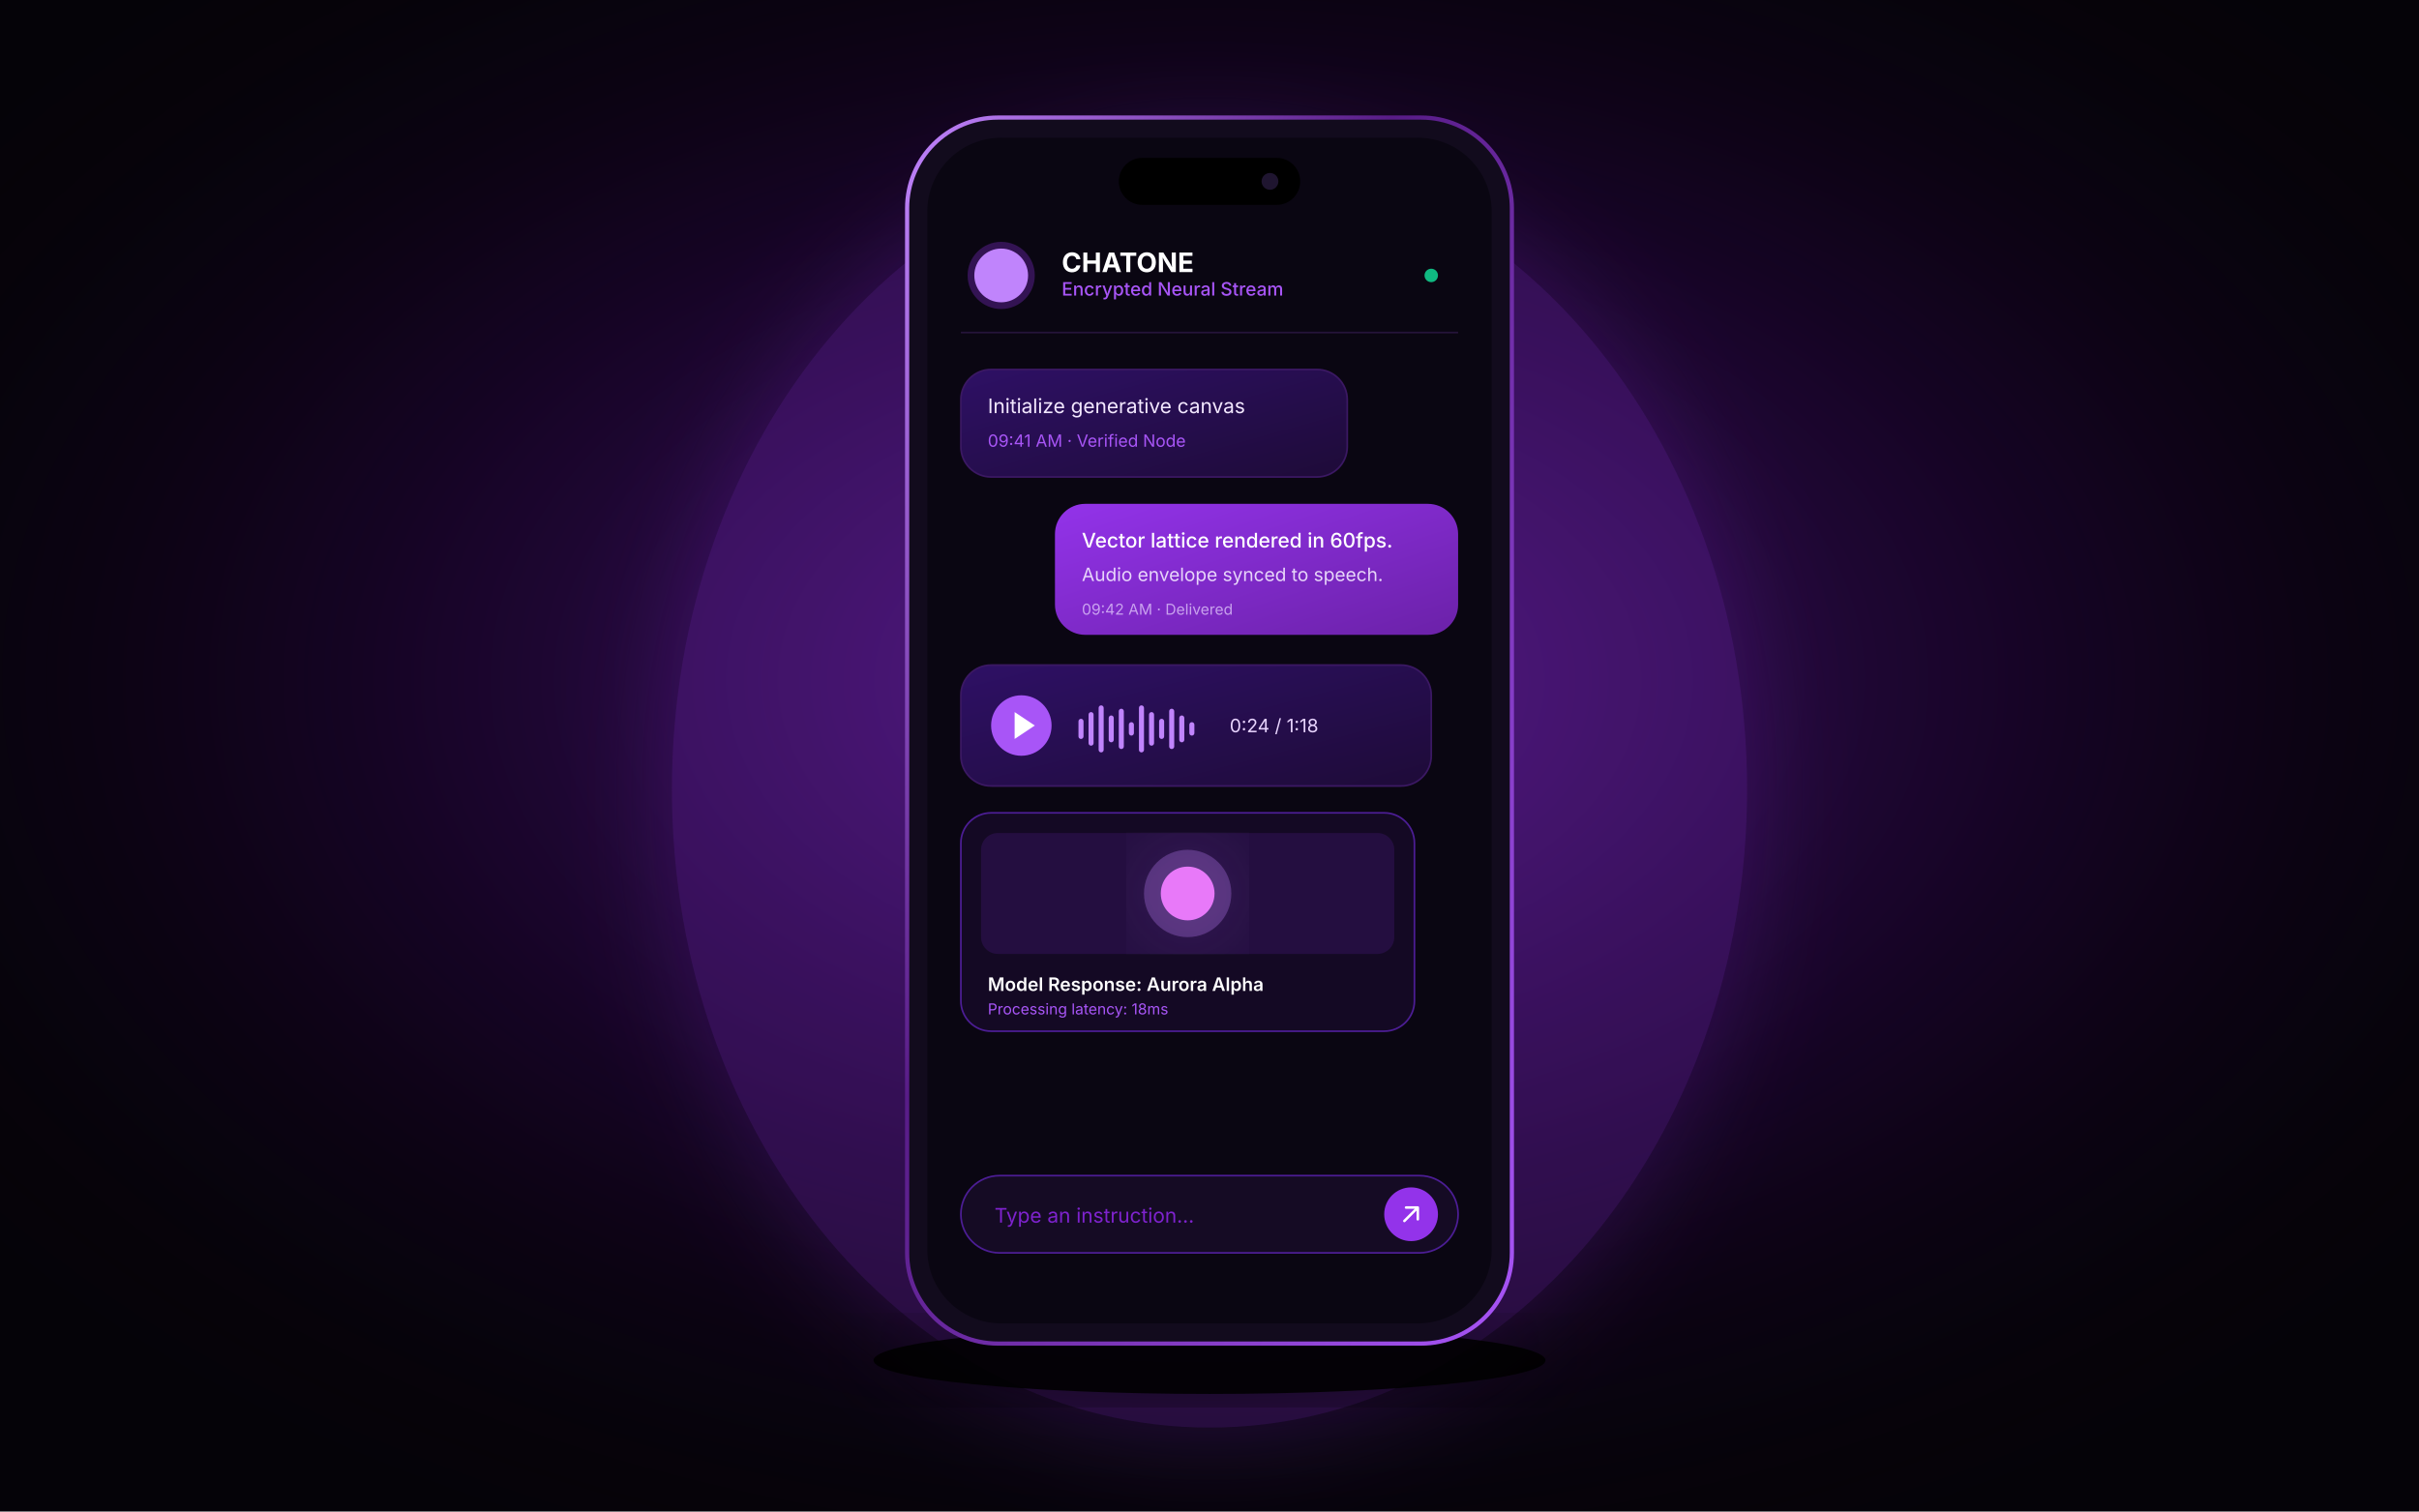
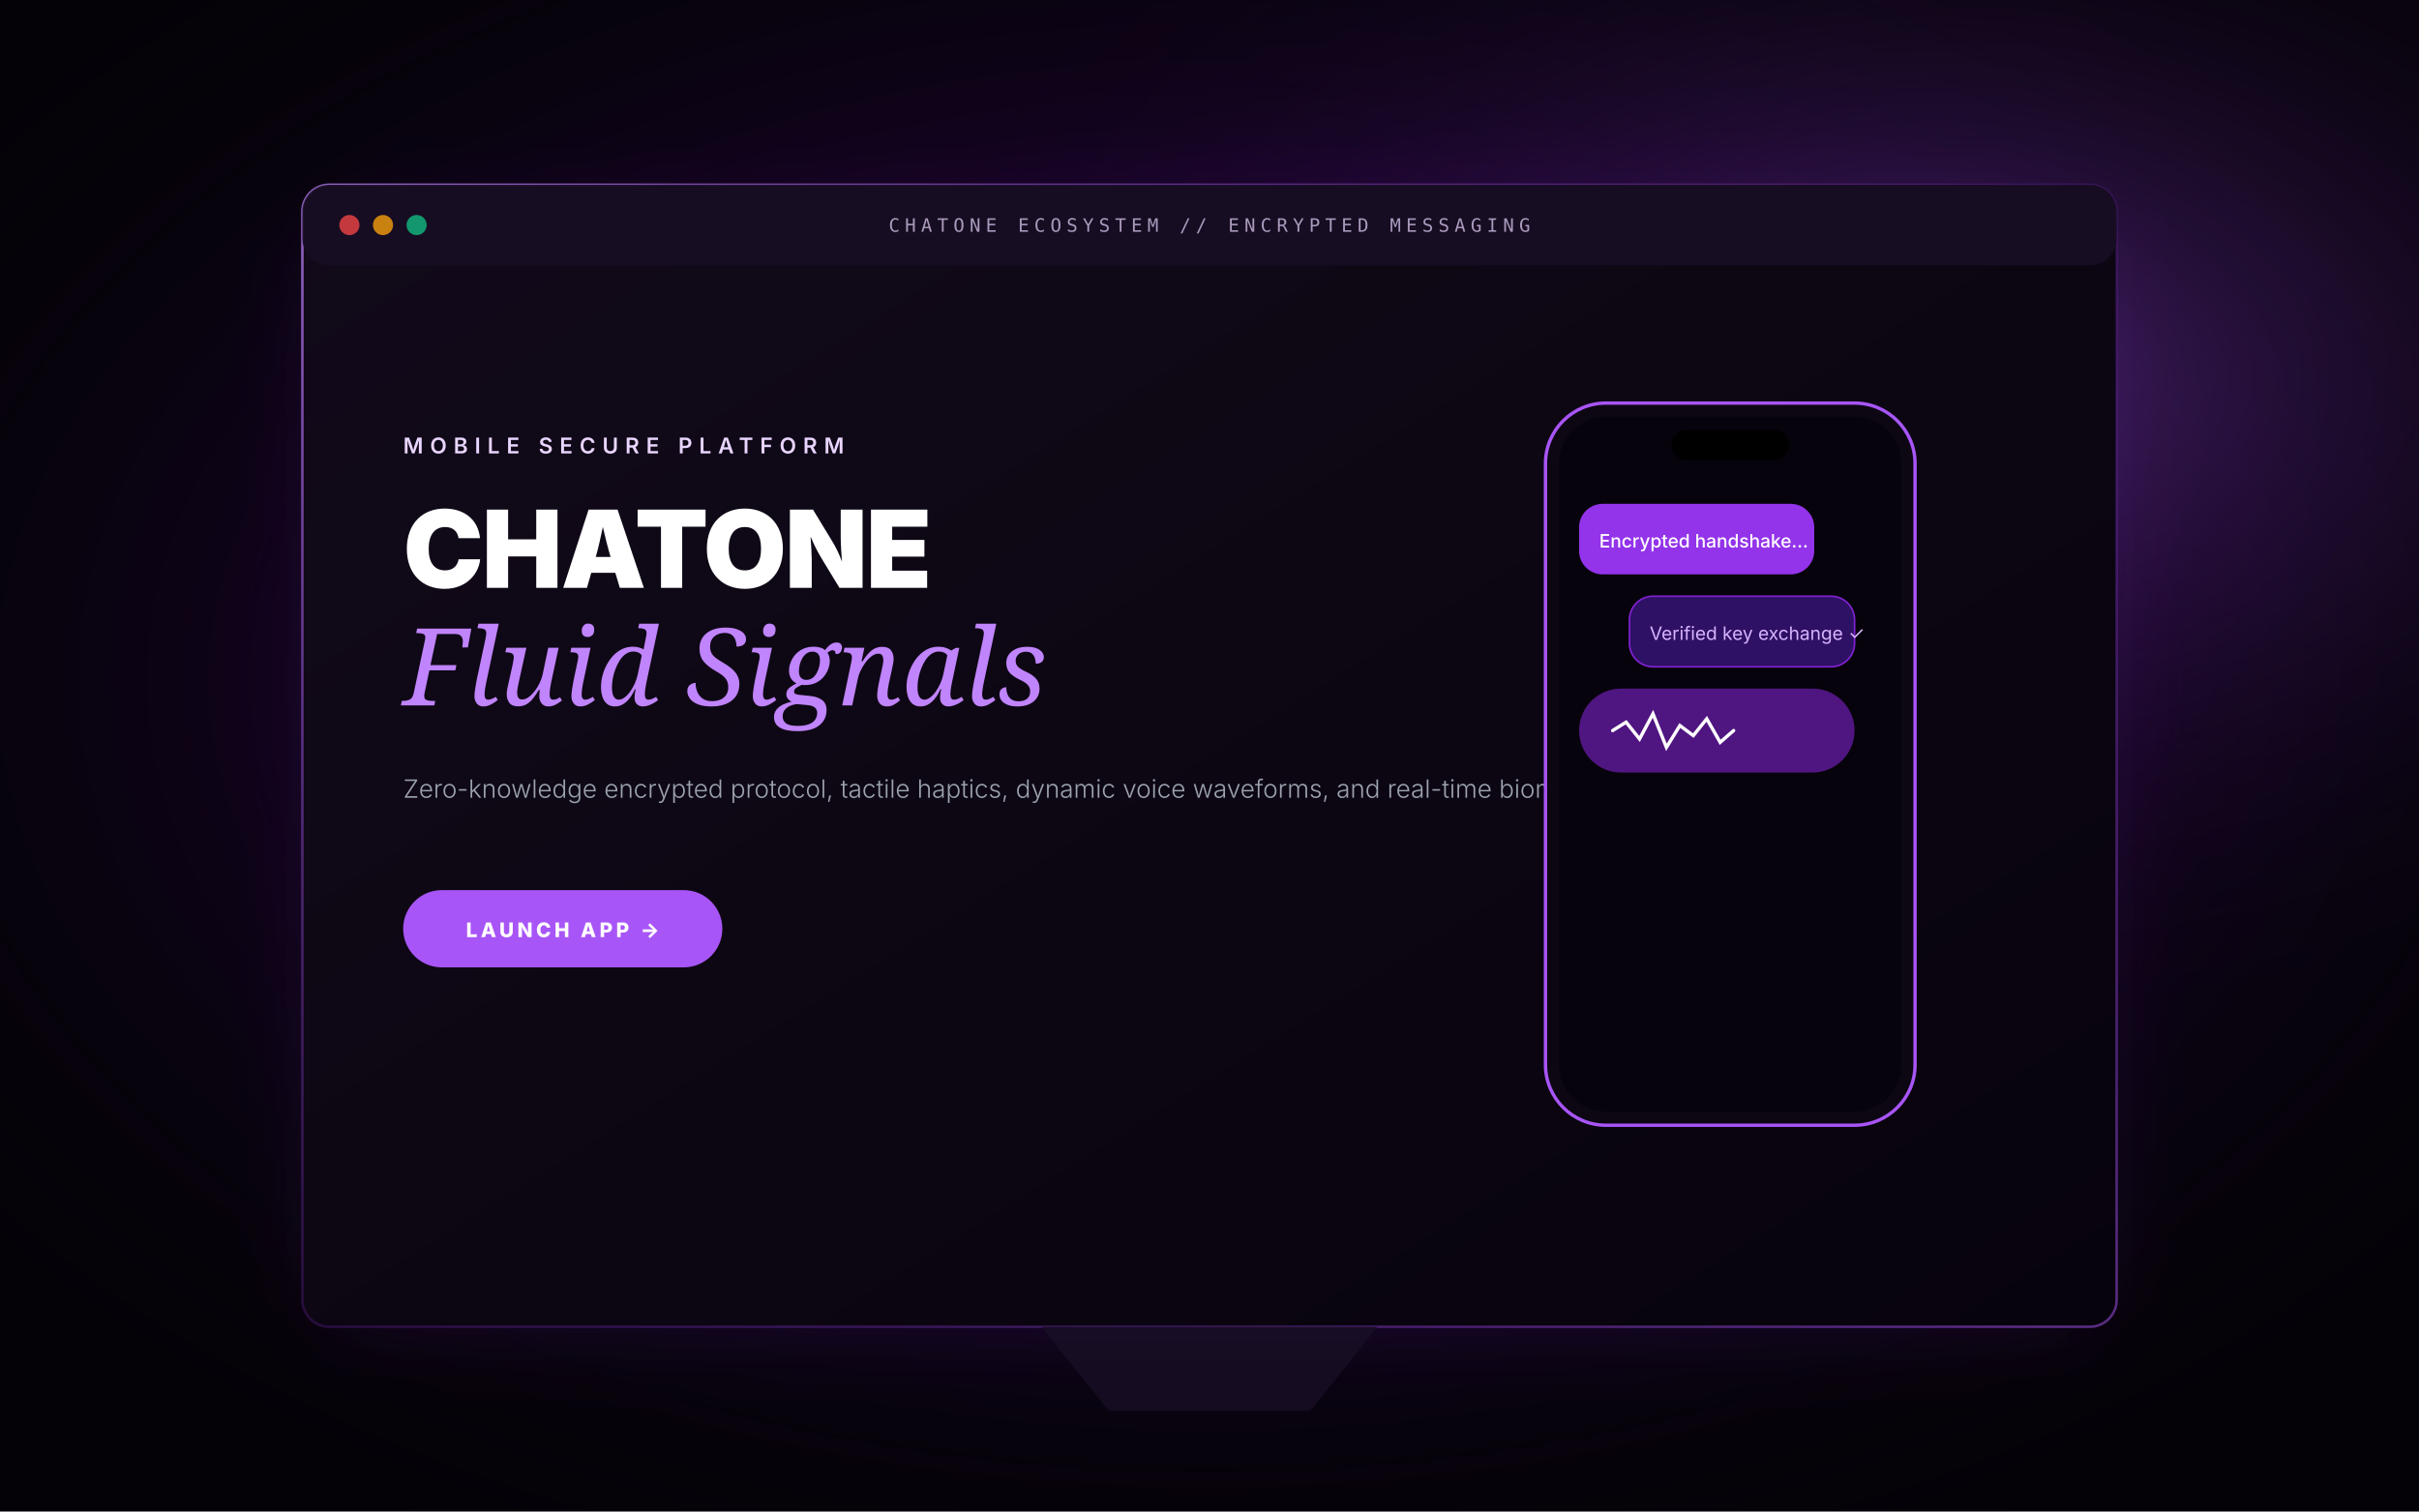
<svg xmlns="http://www.w3.org/2000/svg" width="1440" height="900" viewBox="0 0 1440 900" fill="none">
  <defs>
    <radialGradient id="ch_amb_purple" cx="50%" cy="45%" r="65%">
-       <stop offset="0%" stop-color="#7E22CE" stop-opacity="0.55" />
-       <stop offset="50%" stop-color="#3B0764" stop-opacity="0.35" />
+       <stop offset="0%" stop-color="#7E22CE" stop-opacity="0.5" />
+       <stop offset="50%" stop-color="#3B0764" stop-opacity="0.32" />
      <stop offset="100%" stop-color="#040206" stop-opacity="0" />
    </radialGradient>
-     <linearGradient id="ch_phone_border" x1="0%" y1="0%" x2="100%" y2="100%">
-       <stop offset="0%" stop-color="#C084FC" />
-       <stop offset="40%" stop-color="#581C87" />
-       <stop offset="100%" stop-color="#A855F7" />
+     <radialGradient id="ch_amb_violet" cx="80%" cy="25%" r="45%">
+       <stop offset="0%" stop-color="#A855F7" stop-opacity="0.35" />
+       <stop offset="60%" stop-color="#581C87" stop-opacity="0.1" />
+       <stop offset="100%" stop-color="transparent" />
+     </radialGradient>
+     <linearGradient id="ch_card_bg" x1="0%" y1="0%" x2="100%" y2="100%">
+       <stop offset="0%" stop-color="#120A1A" />
+       <stop offset="100%" stop-color="#07030C" />
    </linearGradient>
-     <linearGradient id="ch_bubble_grad1" x1="0%" y1="0%" x2="100%" y2="100%">
-       <stop offset="0%" stop-color="#9333EA" />
-       <stop offset="100%" stop-color="#6B21A8" />
-     </linearGradient>
-     <linearGradient id="ch_bubble_grad2" x1="0%" y1="0%" x2="100%" y2="100%">
-       <stop offset="0%" stop-color="#2E1065" />
-       <stop offset="100%" stop-color="#1E0B38" />
+     <linearGradient id="ch_border_glow" x1="0%" y1="0%" x2="100%" y2="100%">
+       <stop offset="0%" stop-color="#C084FC" stop-opacity="0.75" />
+       <stop offset="50%" stop-color="#6B21A8" stop-opacity="0.3" />
+       <stop offset="100%" stop-color="#A855F7" stop-opacity="0.5" />
    </linearGradient>
    <filter id="ch_glow" x="-20%" y="-20%" width="140%" height="140%">
-       <feGaussianBlur stdDeviation="32" result="blur" />
+       <feGaussianBlur stdDeviation="28" result="blur" />
      <feComposite in="SourceGraphic" in2="blur" operator="over" />
    </filter>
  </defs>
-   <rect width="1440" height="900" fill="#050308" />
+   <rect width="1440" height="900" fill="#040207" />
  <rect width="1440" height="900" fill="url(#ch_amb_purple)" />
-   <g transform="translate(540, 70)">
-     <ellipse cx="180" cy="400" rx="320" ry="380" fill="#9333EA" opacity="0.22" filter="url(#ch_glow)" />
-     <ellipse cx="180" cy="740" rx="200" ry="20" fill="#000000" opacity="0.9" filter="url(#ch_glow)" />
-     <rect x="0" y="0" width="360" height="730" rx="54" fill="#120B1D" stroke="url(#ch_phone_border)" stroke-width="2.5" />
-     <rect x="12" y="12" width="336" height="706" rx="44" fill="#0A0612" />
-     <rect x="126" y="24" width="108" height="28" rx="14" fill="#000000" />
-     <circle cx="216" cy="38" r="5" fill="#1F1530" />
-     <g transform="translate(32, 70)">
-       <g>
-         <circle cx="24" cy="24" r="20" fill="#9333EA" fill-opacity="0.3" />
-         <circle cx="24" cy="24" r="16" fill="#C084FC" />
-         <text x="60" y="22" fill="#FFFFFF" font-family="-apple-system, sans-serif" font-size="16" font-weight="700">CHATONE</text>
-         <text x="60" y="36" fill="#A855F7" font-family="-apple-system, sans-serif" font-size="11" font-weight="500">Encrypted Neural Stream</text>
-         <circle cx="280" cy="24" r="4" fill="#10B981" />
-       </g>
-       <line x1="0" y1="58" x2="296" y2="58" stroke="#25143A" stroke-width="1" />
-       <g transform="translate(0, 80)">
-         <rect x="0" y="0" width="230" height="64" rx="18" fill="url(#ch_bubble_grad2)" stroke="#3B1863" stroke-width="1" />
-         <text x="16" y="26" fill="#F3E8FF" font-family="-apple-system, sans-serif" font-size="12" font-weight="400">Initialize generative canvas</text>
-         <text x="16" y="46" fill="#A855F7" font-family="-apple-system, sans-serif" font-size="10">09:41 AM · Verified Node</text>
-         <g transform="translate(56, 80)">
-           <rect x="0" y="0" width="240" height="78" rx="18" fill="url(#ch_bubble_grad1)" />
-           <text x="16" y="26" fill="#FFFFFF" font-family="-apple-system, sans-serif" font-size="12" font-weight="500">Vector lattice rendered in 60fps.</text>
-           <text x="16" y="46" fill="#F3E8FF" font-family="-apple-system, sans-serif" font-size="11" opacity="0.9">Audio envelope synced to speech.</text>
-           <text x="16" y="66" fill="#E9D5FF" font-family="-apple-system, sans-serif" font-size="9" opacity="0.7">09:42 AM · Delivered</text>
-         </g>
-         <g transform="translate(0, 176)">
-           <rect x="0" y="0" width="280" height="72" rx="18" fill="url(#ch_bubble_grad2)" stroke="#3B1863" stroke-width="1" />
-           <circle cx="36" cy="36" r="18" fill="#A855F7" />
-           <polygon points="32,28 44,36 32,44" fill="#FFFFFF" />
-           <g transform="translate(70, 24)" fill="#C084FC">
-             <rect x="0" y="8" width="3" height="12" rx="1.5" />
-             <rect x="6" y="4" width="3" height="20" rx="1.5" />
-             <rect x="12" y="0" width="3" height="28" rx="1.5" />
-             <rect x="18" y="6" width="3" height="16" rx="1.5" />
-             <rect x="24" y="2" width="3" height="24" rx="1.5" />
-             <rect x="30" y="10" width="3" height="8" rx="1.5" />
-             <rect x="36" y="0" width="3" height="28" rx="1.5" />
-             <rect x="42" y="4" width="3" height="20" rx="1.5" />
-             <rect x="48" y="8" width="3" height="12" rx="1.5" />
-             <rect x="54" y="2" width="3" height="24" rx="1.5" />
-             <rect x="60" y="6" width="3" height="16" rx="1.5" />
-             <rect x="66" y="10" width="3" height="8" rx="1.5" />
-           </g>
-           <text x="160" y="40" fill="#E9D5FF" font-family="-apple-system, sans-serif" font-size="11">0:24 / 1:18</text>
-         </g>
-         <g transform="translate(0, 264)">
-           <rect x="0" y="0" width="270" height="130" rx="18" fill="#140924" stroke="#4C1D95" stroke-width="1" />
-           <rect x="12" y="12" width="246" height="72" rx="10" fill="#240E40" />
-           <circle cx="135" cy="48" r="26" fill="#C084FC" fill-opacity="0.3" filter="url(#ch_glow)" />
-           <circle cx="135" cy="48" r="16" fill="#E879F9" />
-           <text x="16" y="106" fill="#FFFFFF" font-family="-apple-system, sans-serif" font-size="11" font-weight="600">Model Response: Aurora Alpha</text>
-           <text x="16" y="120" fill="#A855F7" font-family="-apple-system, sans-serif" font-size="9">Processing latency: 18ms</text>
-         </g>
-       </g>
-       <g transform="translate(0, 560)">
-         <rect x="0" y="0" width="296" height="46" rx="23" fill="#150B24" stroke="#4C1D95" stroke-width="1" />
-         <text x="20" y="28" fill="#7E22CE" font-family="-apple-system, sans-serif" font-size="12">Type an instruction...</text>
-         <circle cx="268" cy="23" r="16" fill="#9333EA" />
-         <path d="M264 27 L272 19 M272 19 L272 26 M272 19 L265 19" stroke="#FFFFFF" stroke-width="1.5" stroke-linecap="round" stroke-linejoin="round" />
+   <rect width="1440" height="900" fill="url(#ch_amb_violet)" />
+   <g transform="translate(180, 110)">
+     <rect x="20" y="30" width="1040" height="640" rx="18" fill="#7E22CE" opacity="0.22" filter="url(#ch_glow)" />
+     <rect x="0" y="0" width="1080" height="680" rx="16" fill="url(#ch_card_bg)" stroke="url(#ch_border_glow)" stroke-width="1.5" />
+     <rect x="0" y="0" width="1080" height="48" rx="16" fill="#180E24" fill-opacity="0.9" />
+     <circle cx="28" cy="24" r="6" fill="#EF4444" opacity="0.8" />
+     <circle cx="48" cy="24" r="6" fill="#F59E0B" opacity="0.8" />
+     <circle cx="68" cy="24" r="6" fill="#10B981" opacity="0.8" />
+     <text x="540" y="28" fill="#E9D5FF" font-family="'JetBrains Mono', monospace" font-size="11" letter-spacing="3" text-anchor="middle" opacity="0.7">CHATONE ECOSYSTEM // ENCRYPTED MESSAGING</text>
+     <g transform="translate(60, 90)">
+       <text x="0" y="70" fill="#E9D5FF" font-family="'Inter', sans-serif" font-size="13" font-weight="600" letter-spacing="4">MOBILE SECURE PLATFORM</text>
+       <text x="0" y="150" fill="#FFFFFF" font-family="'Inter', sans-serif" font-size="64" font-weight="900" letter-spacing="-1">CHATONE</text>
+       <text x="0" y="220" fill="#C084FC" font-family="'Bodoni MT', 'Didot', Georgia, serif" font-size="64" font-weight="400" font-style="italic">Fluid Signals</text>
+       <text x="0" y="275" fill="#9CA3AF" font-family="'Inter', sans-serif" font-size="15" font-weight="300" max-width="400">Zero-knowledge encrypted protocol, tactile haptics, dynamic voice waveforms, and real-time biometric identity.</text>
+       <rect x="0" y="330" width="190" height="46" rx="23" fill="#A855F7" />
+       <text x="95" y="358" fill="#FFFFFF" font-family="'Inter', sans-serif" font-size="12" font-weight="800" letter-spacing="2" text-anchor="middle">LAUNCH APP →</text>
+       <g transform="translate(680, 40)">
+         <rect x="0" y="0" width="220" height="430" rx="36" fill="#0D0714" stroke="#A855F7" stroke-width="2" />
+         <rect x="8" y="8" width="204" height="414" rx="28" fill="#07030C" />
+         <rect x="75" y="16" width="70" height="18" rx="9" fill="#000000" />
+         <rect x="20" y="60" width="140" height="42" rx="14" fill="#9333EA" />
+         <text x="32" y="86" fill="#FFFFFF" font-family="'Inter', sans-serif" font-size="11" font-weight="500">Encrypted handshake...</text>
+         <rect x="50" y="115" width="134" height="42" rx="14" fill="#2E1065" stroke="#7E22CE" stroke-width="1" />
+         <text x="62" y="141" fill="#D8B4FE" font-family="'Inter', sans-serif" font-size="11">Verified key exchange ✓</text>
+         <rect x="20" y="170" width="164" height="50" rx="25" fill="#7E22CE" opacity="0.6" />
+         <path d="M 40 195 L 48 190 L 56 200 L 64 185 L 72 205 L 80 192 L 88 198 L 96 188 L 104 202 L 112 195" stroke="#FFFFFF" stroke-width="2" stroke-linecap="round" fill="none" />
      </g>
    </g>
+     <path d="M 440 680 L 480 730 L 600 730 L 640 680 Z" fill="#180E24" opacity="0.85" />
  </g>
</svg>
